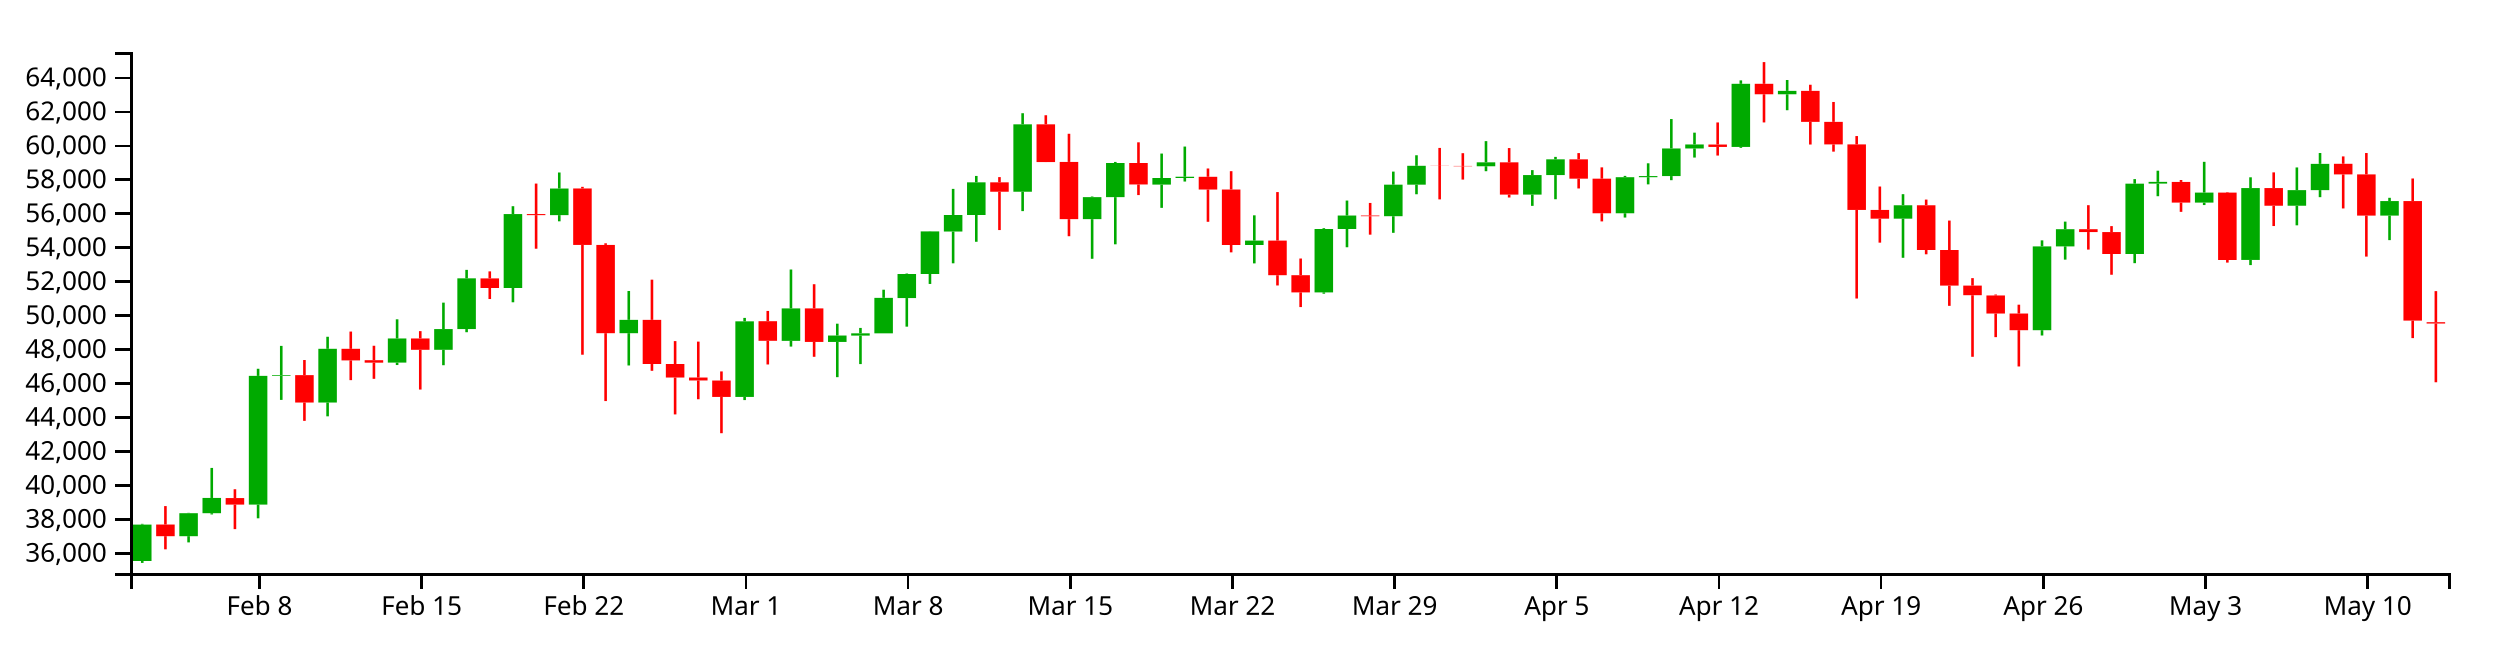
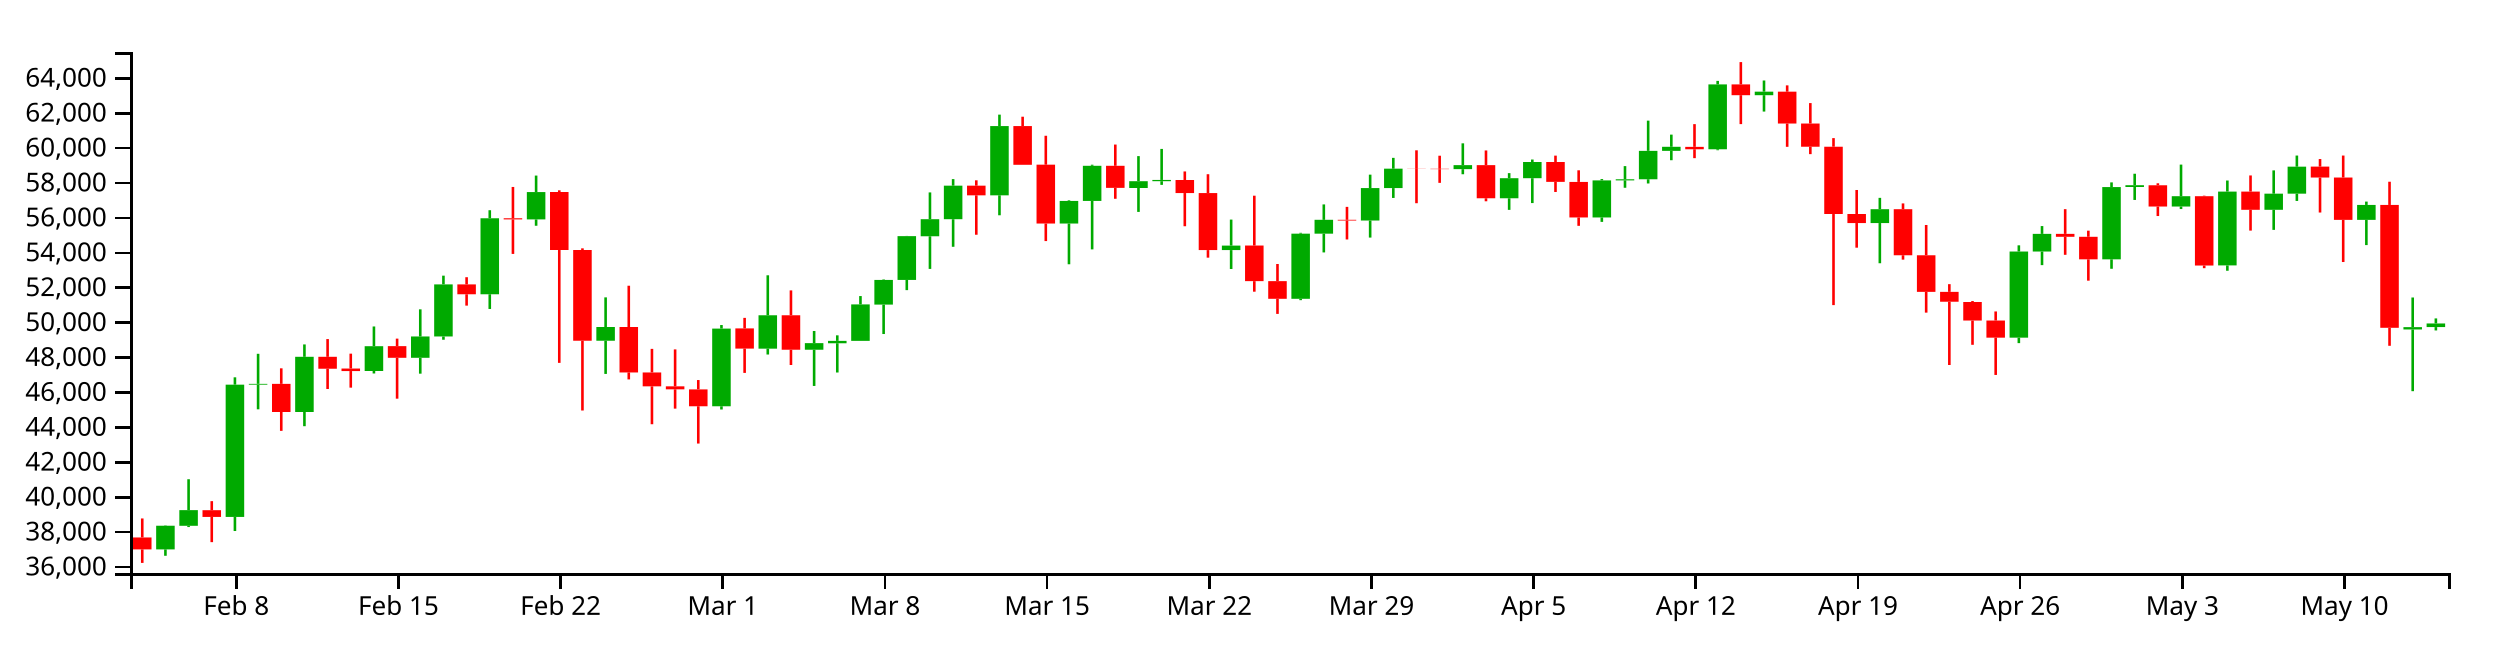
<svg xmlns="http://www.w3.org/2000/svg" version="1.1" width="960" height="250">
  <g transform="translate(50,20)">
    <style>.axis path,.axis line{fill:none;stroke:#000;shape-rendering:crispEdges;}path.candle{stroke:#000000;}path.candle.body{stroke-width:0;}path.candle.up{fill:#00AA00;stroke:#00AA00;}path.candle.down{fill:#FF0000;stroke:#FF0000;}</style>
    <g class="candlestick">
      <g class="data">
-         <path class="candle body up" d="M 1.068 195.434 l 7.117 0 L 8.185 181.44 l -7.117 0 L 1.068 195.434 M 18.86 185.888 l 7.117 0 L 25.978 177.062 l -7.117 0 L 18.86 185.888 M 27.757 177.068 l 7.117 0 L 34.874 171.215 l -7.117 0 L 27.757 177.068 M 45.55 173.766 l 7.117 0 L 52.667 124.344 l -7.117 0 L 45.55 173.766 M 54.446 124.344 l 7.117 0 L 61.563 124.047 l -7.117 0 L 54.446 124.344 M 72.239 134.564 l 7.117 0 L 79.356 113.946 l -7.117 0 L 72.239 134.564 M 98.928 119.245 l 7.117 0 L 106.046 109.979 l -7.117 0 L 98.928 119.245 M 116.721 114.327 l 7.117 0 L 123.838 106.356 l -7.117 0 L 116.721 114.327 M 125.618 106.356 l 7.117 0 L 132.735 86.883 l -7.117 0 L 125.618 106.356 M 143.411 90.581 l 7.117 0 L 150.528 62.194 l -7.117 0 L 143.411 90.581 M 161.204 62.616 l 7.117 0 L 168.321 52.396 l -7.117 0 L 161.204 62.616 M 187.893 107.937 l 7.117 0 L 195.01 102.817 l -7.117 0 L 187.893 107.937 M 232.375 132.435 l 7.117 0 L 239.492 103.398 l -7.117 0 L 232.375 132.435 M 250.168 110.9 l 7.117 0 L 257.285 98.427 l -7.117 0 L 250.168 110.9 M 267.961 111.308 l 7.117 0 L 275.078 108.845 l -7.117 0 L 267.961 111.308 M 276.857 108.877 l 7.117 0 L 283.974 107.994 l -7.117 0 L 276.857 108.877 M 285.754 107.994 l 7.117 0 L 292.871 94.369 l -7.117 0 L 285.754 107.994 M 294.65 94.451 l 7.117 0 L 301.767 85.218 l -7.117 0 L 294.65 94.451 M 303.547 85.218 l 7.117 0 L 310.664 68.855 l -7.117 0 L 303.547 85.218 M 312.443 68.919 l 7.117 0 L 319.56 62.549 l -7.117 0 L 312.443 68.919 M 321.339 62.549 l 7.117 0 L 328.457 50.019 l -7.117 0 L 321.339 62.549 M 339.132 53.614 l 7.117 0 L 346.25 27.749 l -7.117 0 L 339.132 53.614 M 365.822 64.155 l 7.117 0 L 372.939 55.707 l -7.117 0 L 365.822 64.155 M 374.718 55.707 l 7.117 0 L 381.835 42.586 l -7.117 0 L 374.718 55.707 M 392.511 50.88 l 7.117 0 L 399.628 48.344 l -7.117 0 L 392.511 50.88 M 401.407 48.344 l 7.117 0 L 408.525 47.872 l -7.117 0 L 401.407 48.344 M 428.097 74.08 l 7.117 0 L 435.214 72.4 l -7.117 0 L 428.097 74.08 M 454.786 92.269 l 7.117 0 L 461.903 67.935 l -7.117 0 L 454.786 92.269 M 463.683 67.935 l 7.117 0 L 470.8 62.773 l -7.117 0 L 463.683 67.935 M 481.475 63.031 l 7.117 0 L 488.593 50.916 l -7.117 0 L 481.475 63.031 M 490.372 50.917 l 7.117 0 L 497.489 43.671 l -7.117 0 L 490.372 50.917 M 517.061 43.842 l 7.117 0 L 524.178 42.345 l -7.117 0 L 517.061 43.842 M 534.854 54.721 l 7.117 0 L 541.971 47.222 l -7.117 0 L 534.854 54.721 M 543.75 47.222 l 7.117 0 L 550.868 41.171 l -7.117 0 L 543.75 47.222 M 570.44 61.885 l 7.117 0 L 577.557 48.034 l -7.117 0 L 570.44 61.885 M 579.336 48.034 l 7.117 0 L 586.453 47.61 l -7.117 0 L 579.336 48.034 M 588.233 47.61 l 7.117 0 L 595.35 37.003 l -7.117 0 L 588.233 47.61 M 597.129 37.003 l 7.117 0 L 604.246 35.482 l -7.117 0 L 597.129 37.003 M 614.922 36.411 l 7.117 0 L 622.039 12.186 l -7.117 0 L 614.922 36.411 M 632.715 16.2 l 7.117 0 L 639.832 14.892 l -7.117 0 L 632.715 16.2 M 677.197 63.973 l 7.117 0 L 684.314 58.81 l -7.117 0 L 677.197 63.973 M 730.576 106.791 l 7.117 0 L 737.693 74.613 l -7.117 0 L 730.576 106.791 M 739.472 74.613 l 7.117 0 L 746.589 68.024 l -7.117 0 L 739.472 74.613 M 766.162 77.524 l 7.117 0 L 773.279 50.533 l -7.117 0 L 766.162 77.524 M 775.058 50.514 l 7.117 0 L 782.175 49.841 l -7.117 0 L 775.058 50.514 M 792.851 57.811 l 7.117 0 L 799.968 53.956 l -7.117 0 L 792.851 57.811 M 810.644 79.806 l 7.117 0 L 817.761 52.216 l -7.117 0 L 810.644 79.806 M 828.437 59.014 l 7.117 0 L 835.554 53.008 l -7.117 0 L 828.437 59.014 M 837.333 53.003 l 7.117 0 L 844.45 42.918 l -7.117 0 L 837.333 53.003 M 864.022 62.78 l 7.117 0 L 871.14 57.212 l -7.117 0 L 864.022 62.78" />
-         <path class="candle body down" d="M 9.964 181.431 l 7.117 0 L 17.081 185.888 l -7.117 0 L 9.964 181.431 M 36.653 171.253 l 7.117 0 L 43.77 173.766 l -7.117 0 L 36.653 171.253 M 63.343 124.047 l 7.117 0 L 70.46 134.564 l -7.117 0 L 63.343 124.047 M 81.136 113.951 l 7.117 0 L 88.253 118.392 l -7.117 0 L 81.136 113.951 M 90.032 118.324 l 7.117 0 L 97.149 119.266 l -7.117 0 L 90.032 118.324 M 107.825 109.962 l 7.117 0 L 114.942 114.327 l -7.117 0 L 107.825 109.962 M 134.514 86.897 l 7.117 0 L 141.631 90.581 l -7.117 0 L 134.514 86.897 M 152.307 62.194 l 7.117 0 L 159.424 62.616 l -7.117 0 L 152.307 62.194 M 170.1 52.371 l 7.117 0 L 177.217 74.051 l -7.117 0 L 170.1 52.371 M 178.996 74.051 l 7.117 0 L 186.114 107.937 l -7.117 0 L 178.996 74.051 M 196.789 102.817 l 7.117 0 L 203.906 119.787 l -7.117 0 L 196.789 102.817 M 205.686 119.787 l 7.117 0 L 212.803 124.983 l -7.117 0 L 205.686 119.787 M 214.582 124.983 l 7.117 0 L 221.699 126.095 l -7.117 0 L 214.582 124.983 M 223.479 126.113 l 7.117 0 L 230.596 132.425 l -7.117 0 L 223.479 126.113 M 241.271 103.341 l 7.117 0 L 248.389 110.874 l -7.117 0 L 241.271 103.341 M 259.064 98.427 l 7.117 0 L 266.182 111.308 l -7.117 0 L 259.064 98.427 M 330.236 50.019 l 7.117 0 L 337.353 53.614 l -7.117 0 L 330.236 50.019 M 348.029 27.749 l 7.117 0 L 355.146 42.225 l -7.117 0 L 348.029 27.749 M 356.925 42.175 l 7.117 0 L 364.042 64.155 l -7.117 0 L 356.925 42.175 M 383.615 42.586 l 7.117 0 L 390.732 50.834 l -7.117 0 L 383.615 42.586 M 410.304 47.887 l 7.117 0 L 417.421 52.768 l -7.117 0 L 410.304 47.887 M 419.2 52.768 l 7.117 0 L 426.317 74.08 l -7.117 0 L 419.2 52.768 M 436.993 72.387 l 7.117 0 L 444.11 85.684 l -7.117 0 L 436.993 72.387 M 445.89 85.684 l 7.117 0 L 453.007 92.269 l -7.117 0 L 445.89 85.684 M 472.579 62.773 l 7.117 0 L 479.696 63.031 l -7.117 0 L 472.579 62.773 M 499.268 43.671 l 7.117 0 L 506.385 43.71 l -7.117 0 L 499.268 43.671 M 508.165 43.718 l 7.117 0 L 515.282 43.842 l -7.117 0 L 508.165 43.718 M 525.958 42.345 l 7.117 0 L 533.075 54.721 l -7.117 0 L 525.958 42.345 M 552.647 41.171 l 7.117 0 L 559.764 48.597 l -7.117 0 L 552.647 41.171 M 561.543 48.604 l 7.117 0 L 568.661 61.884 l -7.117 0 L 561.543 48.604 M 606.026 35.506 l 7.117 0 L 613.143 36.411 l -7.117 0 L 606.026 35.506 M 623.818 12.186 l 7.117 0 L 630.936 16.2 l -7.117 0 L 623.818 12.186 M 641.611 14.901 l 7.117 0 L 648.729 26.794 l -7.117 0 L 641.611 14.901 M 650.508 26.794 l 7.117 0 L 657.625 35.454 l -7.117 0 L 650.508 26.794 M 659.404 35.454 l 7.117 0 L 666.521 60.603 l -7.117 0 L 659.404 35.454 M 668.301 60.603 l 7.117 0 L 675.418 63.973 l -7.117 0 L 668.301 60.603 M 686.094 58.81 l 7.117 0 L 693.211 76.007 l -7.117 0 L 686.094 58.81 M 694.99 76.007 l 7.117 0 L 702.107 89.679 l -7.117 0 L 694.99 76.007 M 703.886 89.679 l 7.117 0 L 711.004 93.369 l -7.117 0 L 703.886 89.679 M 712.783 93.464 l 7.117 0 L 719.9 100.394 l -7.117 0 L 712.783 93.464 M 721.679 100.394 l 7.117 0 L 728.796 106.791 l -7.117 0 L 721.679 100.394 M 748.369 68.024 l 7.117 0 L 755.486 69.104 l -7.117 0 L 748.369 68.024 M 757.265 69.104 l 7.117 0 L 764.382 77.524 l -7.117 0 L 757.265 69.104 M 783.954 49.861 l 7.117 0 L 791.072 57.811 l -7.117 0 L 783.954 49.861 M 801.747 53.956 l 7.117 0 L 808.864 79.839 l -7.117 0 L 801.747 53.956 M 819.54 52.216 l 7.117 0 L 826.657 59.014 l -7.117 0 L 819.54 52.216 M 846.23 42.889 l 7.117 0 L 853.347 46.969 l -7.117 0 L 846.23 42.889 M 855.126 46.969 l 7.117 0 L 862.243 62.78 l -7.117 0 L 855.126 46.969 M 872.919 57.212 l 7.117 0 L 880.036 103.11 l -7.117 0 L 872.919 57.212 M 881.815 103.724 l 7.117 0 L 888.932 104.233 l -7.117 0 L 881.815 103.724" />
+         <path class="candle body up" d="M 9.964 190.961 l 7.117 0 L 17.081 181.889 l -7.117 0 L 9.964 190.961 M 18.86 181.895 l 7.117 0 L 25.978 175.879 l -7.117 0 L 18.86 181.895 M 36.653 178.501 l 7.117 0 L 43.77 127.702 l -7.117 0 L 36.653 178.501 M 45.55 127.702 l 7.117 0 L 52.667 127.397 l -7.117 0 L 45.55 127.702 M 63.343 138.207 l 7.117 0 L 70.46 117.014 l -7.117 0 L 63.343 138.207 M 90.032 122.461 l 7.117 0 L 97.149 112.937 l -7.117 0 L 90.032 122.461 M 107.825 117.405 l 7.117 0 L 114.942 109.213 l -7.117 0 L 107.825 117.405 M 116.721 109.213 l 7.117 0 L 123.838 89.197 l -7.117 0 L 116.721 109.213 M 134.514 92.998 l 7.117 0 L 141.631 63.82 l -7.117 0 L 134.514 92.998 M 152.307 64.254 l 7.117 0 L 159.424 53.749 l -7.117 0 L 152.307 64.254 M 178.996 110.838 l 7.117 0 L 186.114 105.575 l -7.117 0 L 178.996 110.838 M 223.479 136.018 l 7.117 0 L 230.596 106.173 l -7.117 0 L 223.479 136.018 M 241.271 113.883 l 7.117 0 L 248.389 101.063 l -7.117 0 L 241.271 113.883 M 259.064 114.302 l 7.117 0 L 266.182 111.771 l -7.117 0 L 259.064 114.302 M 267.961 111.804 l 7.117 0 L 275.078 110.897 l -7.117 0 L 267.961 111.804 M 276.857 110.897 l 7.117 0 L 283.974 96.892 l -7.117 0 L 276.857 110.897 M 285.754 96.976 l 7.117 0 L 292.871 87.485 l -7.117 0 L 285.754 96.976 M 294.65 87.485 l 7.117 0 L 301.767 70.666 l -7.117 0 L 294.65 87.485 M 303.547 70.732 l 7.117 0 L 310.664 64.185 l -7.117 0 L 303.547 70.732 M 312.443 64.185 l 7.117 0 L 319.56 51.305 l -7.117 0 L 312.443 64.185 M 330.236 55.001 l 7.117 0 L 337.353 28.415 l -7.117 0 L 330.236 55.001 M 356.925 65.836 l 7.117 0 L 364.042 57.153 l -7.117 0 L 356.925 65.836 M 365.822 57.153 l 7.117 0 L 372.939 43.666 l -7.117 0 L 365.822 57.153 M 383.615 52.191 l 7.117 0 L 390.732 49.584 l -7.117 0 L 383.615 52.191 M 392.511 49.584 l 7.117 0 L 399.628 49.099 l -7.117 0 L 392.511 49.584 M 419.2 76.037 l 7.117 0 L 426.317 74.31 l -7.117 0 L 419.2 76.037 M 445.89 94.733 l 7.117 0 L 453.007 69.721 l -7.117 0 L 445.89 94.733 M 454.786 69.721 l 7.117 0 L 461.903 64.415 l -7.117 0 L 454.786 69.721 M 472.579 64.68 l 7.117 0 L 479.696 52.228 l -7.117 0 L 472.579 64.68 M 481.475 52.228 l 7.117 0 L 488.593 44.781 l -7.117 0 L 481.475 52.228 M 508.165 44.956 l 7.117 0 L 515.282 43.417 l -7.117 0 L 508.165 44.956 M 525.958 56.139 l 7.117 0 L 533.075 48.431 l -7.117 0 L 525.958 56.139 M 534.854 48.431 l 7.117 0 L 541.971 42.211 l -7.117 0 L 534.854 48.431 M 561.543 63.502 l 7.117 0 L 568.661 49.265 l -7.117 0 L 561.543 63.502 M 570.44 49.265 l 7.117 0 L 577.557 48.83 l -7.117 0 L 570.44 49.265 M 579.336 48.829 l 7.117 0 L 586.453 37.927 l -7.117 0 L 579.336 48.829 M 588.233 37.927 l 7.117 0 L 595.35 36.364 l -7.117 0 L 588.233 37.927 M 606.026 37.318 l 7.117 0 L 613.143 12.419 l -7.117 0 L 606.026 37.318 M 623.818 16.544 l 7.117 0 L 630.936 15.2 l -7.117 0 L 623.818 16.544 M 668.301 65.649 l 7.117 0 L 675.418 60.341 l -7.117 0 L 668.301 65.649 M 721.679 109.66 l 7.117 0 L 728.796 76.585 l -7.117 0 L 721.679 109.66 M 730.576 76.586 l 7.117 0 L 737.693 69.812 l -7.117 0 L 730.576 76.586 M 757.265 79.577 l 7.117 0 L 764.382 51.834 l -7.117 0 L 757.265 79.577 M 766.162 51.814 l 7.117 0 L 773.279 51.123 l -7.117 0 L 766.162 51.814 M 783.954 59.314 l 7.117 0 L 791.072 55.352 l -7.117 0 L 783.954 59.314 M 801.747 81.923 l 7.117 0 L 808.864 53.564 l -7.117 0 L 801.747 81.923 M 819.54 60.551 l 7.117 0 L 826.657 54.378 l -7.117 0 L 819.54 60.551 M 828.437 54.373 l 7.117 0 L 835.554 44.007 l -7.117 0 L 828.437 54.373 M 855.126 64.422 l 7.117 0 L 862.243 58.699 l -7.117 0 L 855.126 64.422 M 872.919 106.507 l 7.117 0 L 880.036 105.61 l -7.117 0 L 872.919 106.507 M 881.815 105.604 l 7.117 0 L 888.932 104.2 l -7.117 0 L 881.815 105.604" />
+         <path class="candle body down" d="M 1.068 186.38 l 7.117 0 L 8.185 190.961 l -7.117 0 L 1.068 186.38 M 27.757 175.919 l 7.117 0 L 34.874 178.501 l -7.117 0 L 27.757 175.919 M 54.446 127.397 l 7.117 0 L 61.563 138.207 l -7.117 0 L 54.446 127.397 M 72.239 117.02 l 7.117 0 L 79.356 121.584 l -7.117 0 L 72.239 117.02 M 81.136 121.514 l 7.117 0 L 88.253 122.482 l -7.117 0 L 81.136 121.514 M 98.928 112.919 l 7.117 0 L 106.046 117.405 l -7.117 0 L 98.928 112.919 M 125.618 89.211 l 7.117 0 L 132.735 92.998 l -7.117 0 L 125.618 89.211 M 143.411 63.82 l 7.117 0 L 150.528 64.254 l -7.117 0 L 143.411 63.82 M 161.204 53.724 l 7.117 0 L 168.321 76.007 l -7.117 0 L 161.204 53.724 M 170.1 76.007 l 7.117 0 L 177.217 110.838 l -7.117 0 L 170.1 76.007 M 187.893 105.575 l 7.117 0 L 195.01 123.018 l -7.117 0 L 187.893 105.575 M 196.789 123.018 l 7.117 0 L 203.906 128.359 l -7.117 0 L 196.789 123.018 M 205.686 128.359 l 7.117 0 L 212.803 129.501 l -7.117 0 L 205.686 128.359 M 214.582 129.52 l 7.117 0 L 221.699 136.008 l -7.117 0 L 214.582 129.52 M 232.375 106.114 l 7.117 0 L 239.492 113.856 l -7.117 0 L 232.375 106.114 M 250.168 101.063 l 7.117 0 L 257.285 114.302 l -7.117 0 L 250.168 101.063 M 321.339 51.305 l 7.117 0 L 328.457 55.001 l -7.117 0 L 321.339 51.305 M 339.132 28.415 l 7.117 0 L 346.25 43.295 l -7.117 0 L 339.132 28.415 M 348.029 43.243 l 7.117 0 L 355.146 65.836 l -7.117 0 L 348.029 43.243 M 374.718 43.666 l 7.117 0 L 381.835 52.143 l -7.117 0 L 374.718 43.666 M 401.407 49.115 l 7.117 0 L 408.525 54.131 l -7.117 0 L 401.407 49.115 M 410.304 54.131 l 7.117 0 L 417.421 76.037 l -7.117 0 L 410.304 54.131 M 428.097 74.297 l 7.117 0 L 435.214 87.965 l -7.117 0 L 428.097 74.297 M 436.993 87.964 l 7.117 0 L 444.11 94.733 l -7.117 0 L 436.993 87.964 M 463.683 64.415 l 7.117 0 L 470.8 64.68 l -7.117 0 L 463.683 64.415 M 490.372 44.781 l 7.117 0 L 497.489 44.821 l -7.117 0 L 490.372 44.781 M 499.268 44.829 l 7.117 0 L 506.385 44.956 l -7.117 0 L 499.268 44.829 M 517.061 43.417 l 7.117 0 L 524.178 56.139 l -7.117 0 L 517.061 43.417 M 543.75 42.211 l 7.117 0 L 550.868 49.844 l -7.117 0 L 543.75 42.211 M 552.647 49.852 l 7.117 0 L 559.764 63.502 l -7.117 0 L 552.647 49.852 M 597.129 36.388 l 7.117 0 L 604.246 37.318 l -7.117 0 L 597.129 36.388 M 614.922 12.419 l 7.117 0 L 622.039 16.544 l -7.117 0 L 614.922 12.419 M 632.715 15.209 l 7.117 0 L 639.832 27.433 l -7.117 0 L 632.715 15.209 M 641.611 27.433 l 7.117 0 L 648.729 36.335 l -7.117 0 L 641.611 27.433 M 650.508 36.335 l 7.117 0 L 657.625 62.184 l -7.117 0 L 650.508 36.335 M 659.404 62.184 l 7.117 0 L 666.521 65.649 l -7.117 0 L 659.404 62.184 M 677.197 60.341 l 7.117 0 L 684.314 78.018 l -7.117 0 L 677.197 60.341 M 686.094 78.018 l 7.117 0 L 693.211 92.071 l -7.117 0 L 686.094 78.018 M 694.99 92.071 l 7.117 0 L 702.107 95.863 l -7.117 0 L 694.99 92.071 M 703.886 95.961 l 7.117 0 L 711.004 103.084 l -7.117 0 L 703.886 95.961 M 712.783 103.084 l 7.117 0 L 719.9 109.66 l -7.117 0 L 712.783 103.084 M 739.472 69.812 l 7.117 0 L 746.589 70.923 l -7.117 0 L 739.472 69.812 M 748.369 70.923 l 7.117 0 L 755.486 79.577 l -7.117 0 L 748.369 70.923 M 775.058 51.143 l 7.117 0 L 782.175 59.314 l -7.117 0 L 775.058 51.143 M 792.851 55.352 l 7.117 0 L 799.968 81.957 l -7.117 0 L 792.851 55.352 M 810.644 53.564 l 7.117 0 L 817.761 60.551 l -7.117 0 L 810.644 53.564 M 837.333 43.977 l 7.117 0 L 844.45 48.171 l -7.117 0 L 837.333 43.977 M 846.23 48.171 l 7.117 0 L 853.347 64.422 l -7.117 0 L 846.23 48.171 M 864.022 58.699 l 7.117 0 L 871.14 105.876 l -7.117 0 L 864.022 58.699" />
        <path class="candle body equal" />
-         <path class="candle wick up" d="M 4.626 181.154 L 4.626 181.44 M 4.626 195.434 L 4.626 196.154 M 22.419 176.932 L 22.419 177.062 M 22.419 185.888 L 22.419 188.279 M 31.315 159.682 L 31.315 171.215 M 31.315 177.068 L 31.315 177.546 M 49.108 121.608 L 49.108 124.344 M 49.108 173.766 L 49.108 179.027 M 58.005 112.82 L 58.005 124.047 M 58.005 124.344 L 58.005 133.563 M 75.798 109.32 L 75.798 113.946 M 75.798 134.564 L 75.798 139.869 M 102.487 102.613 L 102.487 109.979 M 102.487 119.245 L 102.487 120.175 M 120.28 96.212 L 120.28 106.356 M 120.28 114.327 L 120.28 120.244 M 129.176 83.629 L 129.176 86.883 M 129.176 106.356 L 129.176 107.572 M 146.969 59.181 L 146.969 62.194 M 146.969 90.581 L 146.969 96.074 M 164.762 46.239 L 164.762 52.396 M 164.762 62.616 L 164.762 64.987 M 191.451 91.74 L 191.451 102.817 M 191.451 107.937 L 191.451 120.342 M 235.934 102.075 L 235.934 103.398 M 235.934 132.435 L 235.934 133.632 M 253.727 83.491 L 253.727 98.427 M 253.727 110.9 L 253.727 113.09 M 271.519 104.299 L 271.519 108.845 M 271.519 111.308 L 271.519 124.832 M 280.416 105.922 L 280.416 107.994 M 280.416 108.877 L 280.416 119.811 M 289.312 91.25 L 289.312 94.369 M 289.312 107.994 L 289.312 107.994 M 298.209 85.038 L 298.209 85.218 M 298.209 94.451 L 298.209 105.435 M 307.105 68.786 L 307.105 68.855 M 307.105 85.218 L 307.105 89.037 M 316.002 52.532 L 316.002 62.549 M 316.002 68.919 L 316.002 81.111 M 324.898 47.561 L 324.898 50.019 M 324.898 62.549 L 324.898 72.843 M 342.691 23.474 L 342.691 27.749 M 342.691 53.614 L 342.691 61.071 M 369.38 55.463 L 369.38 55.707 M 369.38 64.155 L 369.38 79.374 M 378.277 42.183 L 378.277 42.586 M 378.277 55.707 L 378.277 73.816 M 396.07 38.967 L 396.07 48.344 M 396.07 50.88 L 396.07 59.816 M 404.966 36.28 L 404.966 47.872 M 404.966 48.344 L 404.966 49.712 M 431.655 62.684 L 431.655 72.4 M 431.655 74.08 L 431.655 81.143 M 458.345 67.623 L 458.345 67.935 M 458.345 92.269 L 458.345 92.785 M 467.241 57.014 L 467.241 62.773 M 467.241 67.935 L 467.241 74.948 M 485.034 45.893 L 485.034 50.916 M 485.034 63.031 L 485.034 69.406 M 493.93 39.619 L 493.93 43.671 M 493.93 50.917 L 493.93 54.595 M 520.62 34.194 L 520.62 42.345 M 520.62 43.842 L 520.62 45.745 M 538.413 45.326 L 538.413 47.222 M 538.413 54.721 L 538.413 59.051 M 547.309 40.245 L 547.309 41.171 M 547.309 47.222 L 547.309 56.509 M 573.998 47.54 L 573.998 48.034 M 573.998 61.885 L 573.998 63.537 M 582.895 42.704 L 582.895 47.61 M 582.895 48.034 L 582.895 50.796 M 591.791 25.717 L 591.791 37.003 M 591.791 47.61 L 591.791 49.191 M 600.688 30.94 L 600.688 35.482 M 600.688 37.003 L 600.688 40.502 M 618.481 10.864 L 618.481 12.186 M 618.481 36.411 L 618.481 36.768 M 636.273 10.719 L 636.273 14.892 M 636.273 16.2 L 636.273 22.326 M 680.756 54.563 L 680.756 58.81 M 680.756 63.973 L 680.756 78.992 M 734.134 72.297 L 734.134 74.613 M 734.134 106.791 L 734.134 108.834 M 743.031 65.102 L 743.031 68.024 M 743.031 74.613 L 743.031 79.696 M 769.72 48.781 L 769.72 50.533 M 769.72 77.524 L 769.72 81.058 M 778.617 45.552 L 778.617 49.841 M 778.617 50.514 L 778.617 55.346 M 796.409 42.14 L 796.409 53.956 M 796.409 57.811 L 796.409 58.744 M 814.202 48.084 L 814.202 52.216 M 814.202 79.806 L 814.202 81.795 M 831.995 44.301 L 831.995 53.008 M 831.995 59.014 L 831.995 66.526 M 840.892 38.758 L 840.892 42.918 M 840.892 53.003 L 840.892 55.712 M 867.581 55.957 L 867.581 57.212 M 867.581 62.78 L 867.581 72.21" style="stroke-width: 1px;" />
-         <path class="candle wick down" d="M 13.523 174.336 L 13.523 181.431 M 13.523 185.888 L 13.523 190.94 M 40.212 167.869 L 40.212 171.253 M 40.212 173.766 L 40.212 183.187 M 66.901 118.246 L 66.901 124.047 M 66.901 134.564 L 66.901 141.61 M 84.694 107.319 L 84.694 113.951 M 84.694 118.392 L 84.694 125.973 M 93.591 112.769 L 93.591 118.324 M 93.591 119.266 L 93.591 125.468 M 111.383 107.155 L 111.383 109.962 M 111.383 114.327 L 111.383 129.587 M 138.073 84.208 L 138.073 86.897 M 138.073 90.581 L 138.073 94.824 M 155.866 50.493 L 155.866 62.194 M 155.866 62.616 L 155.866 75.51 M 173.659 51.745 L 173.659 52.371 M 173.659 74.051 L 173.659 116.212 M 182.555 73.425 L 182.555 74.051 M 182.555 107.937 L 182.555 134.01 M 200.348 87.392 L 200.348 102.817 M 200.348 119.787 L 200.348 122.391 M 209.244 110.981 L 209.244 119.787 M 209.244 124.983 L 209.244 139.134 M 218.141 111.178 L 218.141 124.983 M 218.141 126.095 L 218.141 133.309 M 227.037 122.625 L 227.037 126.113 M 227.037 132.425 L 227.037 146.351 M 244.83 99.401 L 244.83 103.341 M 244.83 110.874 L 244.83 119.957 M 262.623 89.138 L 262.623 98.427 M 262.623 111.308 L 262.623 117.007 M 333.794 48.008 L 333.794 50.019 M 333.794 53.614 L 333.794 68.344 M 351.587 24.251 L 351.587 27.749 M 351.587 42.225 L 351.587 42.235 M 360.484 31.367 L 360.484 42.175 M 360.484 64.155 L 360.484 70.71 M 387.173 34.65 L 387.173 42.586 M 387.173 50.834 L 387.173 54.91 M 413.862 44.698 L 413.862 47.887 M 413.862 52.768 L 413.862 65.167 M 422.759 45.731 L 422.759 52.768 M 422.759 74.08 L 422.759 76.905 M 440.552 53.756 L 440.552 72.387 M 440.552 85.684 L 440.552 89.62 M 449.448 79.272 L 449.448 85.684 M 449.448 92.269 L 449.448 97.917 M 476.138 57.931 L 476.138 62.773 M 476.138 63.031 L 476.138 70.111 M 502.827 36.802 L 502.827 43.671 M 502.827 43.71 L 502.827 56.566 M 511.723 38.823 L 511.723 43.718 M 511.723 43.842 L 511.723 48.96 M 529.516 36.856 L 529.516 42.345 M 529.516 54.721 L 529.516 55.843 M 556.206 38.789 L 556.206 41.171 M 556.206 48.597 L 556.206 52.367 M 565.102 44.268 L 565.102 48.604 M 565.102 61.884 L 565.102 65.017 M 609.584 27.021 L 609.584 35.506 M 609.584 36.411 L 609.584 39.733 M 627.377 3.846 L 627.377 12.186 M 627.377 16.2 L 627.377 27.014 M 645.17 12.541 L 645.17 14.901 M 645.17 26.794 L 645.17 35.498 M 654.066 19.157 L 654.066 26.794 M 654.066 35.454 L 654.066 38.231 M 662.963 32.244 L 662.963 35.454 M 662.963 60.603 L 662.963 94.633 M 671.859 51.625 L 671.859 60.603 M 671.859 63.973 L 671.859 73.178 M 689.652 56.639 L 689.652 58.81 M 689.652 76.007 L 689.652 77.648 M 698.549 64.701 L 698.549 76.007 M 698.549 89.679 L 698.549 97.445 M 707.445 86.804 L 707.445 89.679 M 707.445 93.369 L 707.445 117.007 M 716.341 93.101 L 716.341 93.464 M 716.341 100.394 L 716.341 109.462 M 725.238 97.002 L 725.238 100.394 M 725.238 106.791 L 725.238 120.724 M 751.927 58.79 L 751.927 68.024 M 751.927 69.104 L 751.927 75.841 M 760.824 66.825 L 760.824 69.104 M 760.824 77.524 L 760.824 85.506 M 787.513 49.12 L 787.513 49.861 M 787.513 57.811 L 787.513 61.351 M 805.306 53.756 L 805.306 53.956 M 805.306 79.839 L 805.306 80.839 M 823.099 46.192 L 823.099 52.216 M 823.099 59.014 L 823.099 66.798 M 849.788 40.062 L 849.788 42.889 M 849.788 46.969 L 849.788 60.044 M 858.685 38.758 L 858.685 46.969 M 858.685 62.78 L 858.685 78.535 M 876.477 48.539 L 876.477 57.212 M 876.477 103.11 L 876.477 109.835 M 885.374 91.79 L 885.374 103.724 M 885.374 104.233 L 885.374 126.789" style="stroke-width: 1px;" />
+         <path class="candle wick up" d="M 13.523 181.756 L 13.523 181.889 M 13.523 190.961 L 13.523 193.419 M 22.419 164.025 L 22.419 175.879 M 22.419 181.895 L 22.419 182.387 M 40.212 124.89 L 40.212 127.702 M 40.212 178.501 L 40.212 183.909 M 49.108 115.857 L 49.108 127.397 M 49.108 127.702 L 49.108 137.178 M 66.901 112.259 L 66.901 117.014 M 66.901 138.207 L 66.901 143.66 M 93.591 105.366 L 93.591 112.937 M 93.591 122.461 L 93.591 123.417 M 111.383 98.785 L 111.383 109.213 M 111.383 117.405 L 111.383 123.488 M 120.28 85.853 L 120.28 89.197 M 120.28 109.213 L 120.28 110.462 M 138.073 60.723 L 138.073 63.82 M 138.073 92.998 L 138.073 98.645 M 155.866 47.42 L 155.866 53.749 M 155.866 64.254 L 155.866 66.691 M 182.555 94.189 L 182.555 105.575 M 182.555 110.838 L 182.555 123.588 M 227.037 104.812 L 227.037 106.173 M 227.037 136.018 L 227.037 137.249 M 244.83 85.71 L 244.83 101.063 M 244.83 113.883 L 244.83 116.135 M 262.623 107.098 L 262.623 111.771 M 262.623 114.302 L 262.623 128.204 M 271.519 108.767 L 271.519 110.897 M 271.519 111.804 L 271.519 123.043 M 280.416 93.686 L 280.416 96.892 M 280.416 110.897 L 280.416 110.897 M 289.312 87.3 L 289.312 87.485 M 289.312 96.976 L 289.312 108.266 M 298.209 70.596 L 298.209 70.666 M 298.209 87.485 L 298.209 91.411 M 307.105 53.889 L 307.105 64.185 M 307.105 70.732 L 307.105 83.264 M 316.002 48.78 L 316.002 51.305 M 316.002 64.185 L 316.002 74.766 M 333.794 24.021 L 333.794 28.415 M 333.794 55.001 L 333.794 62.666 M 360.484 56.901 L 360.484 57.153 M 360.484 65.836 L 360.484 81.479 M 369.38 43.252 L 369.38 43.666 M 369.38 57.153 L 369.38 75.766 M 387.173 39.946 L 387.173 49.584 M 387.173 52.191 L 387.173 61.375 M 396.07 37.184 L 396.07 49.099 M 396.07 49.584 L 396.07 50.99 M 422.759 64.323 L 422.759 74.31 M 422.759 76.037 L 422.759 83.297 M 449.448 69.4 L 449.448 69.721 M 449.448 94.733 L 449.448 95.264 M 458.345 58.496 L 458.345 64.415 M 458.345 69.721 L 458.345 76.93 M 476.138 47.065 L 476.138 52.228 M 476.138 64.68 L 476.138 71.233 M 485.034 40.616 L 485.034 44.781 M 485.034 52.228 L 485.034 56.009 M 511.723 35.039 L 511.723 43.417 M 511.723 44.956 L 511.723 46.912 M 529.516 46.482 L 529.516 48.431 M 529.516 56.139 L 529.516 60.589 M 538.413 41.259 L 538.413 42.211 M 538.413 48.431 L 538.413 57.977 M 565.102 48.757 L 565.102 49.265 M 565.102 63.502 L 565.102 65.201 M 573.998 43.787 L 573.998 48.83 M 573.998 49.265 L 573.998 52.104 M 582.895 26.326 L 582.895 37.927 M 582.895 48.829 L 582.895 50.455 M 591.791 31.695 L 591.791 36.364 M 591.791 37.927 L 591.791 41.524 M 609.584 11.06 L 609.584 12.419 M 609.584 37.318 L 609.584 37.686 M 627.377 10.911 L 627.377 15.2 M 627.377 16.544 L 627.377 22.841 M 671.859 55.976 L 671.859 60.341 M 671.859 65.649 L 671.859 81.086 M 725.238 74.205 L 725.238 76.585 M 725.238 109.66 L 725.238 111.76 M 734.134 66.809 L 734.134 69.812 M 734.134 76.586 L 734.134 81.809 M 760.824 50.033 L 760.824 51.834 M 760.824 79.577 L 760.824 83.21 M 769.72 46.715 L 769.72 51.123 M 769.72 51.814 L 769.72 56.781 M 787.513 43.207 L 787.513 55.352 M 787.513 59.314 L 787.513 60.274 M 805.306 49.317 L 805.306 53.564 M 805.306 81.923 L 805.306 83.968 M 823.099 45.428 L 823.099 54.378 M 823.099 60.551 L 823.099 68.273 M 831.995 39.731 L 831.995 44.007 M 831.995 54.373 L 831.995 57.158 M 858.685 57.409 L 858.685 58.699 M 858.685 64.422 L 858.685 74.115 M 876.477 94.241 L 876.477 105.61 M 876.477 106.507 L 876.477 130.215 M 885.374 102.271 L 885.374 104.2 M 885.374 105.604 L 885.374 106.892" style="stroke-width: 1px;" />
+         <path class="candle wick down" d="M 4.626 179.087 L 4.626 186.38 M 4.626 190.961 L 4.626 196.154 M 31.315 172.44 L 31.315 175.919 M 31.315 178.501 L 31.315 188.184 M 58.005 121.434 L 58.005 127.397 M 58.005 138.207 L 58.005 145.449 M 75.798 110.202 L 75.798 117.02 M 75.798 121.584 L 75.798 129.377 M 84.694 115.804 L 84.694 121.514 M 84.694 122.482 L 84.694 128.857 M 102.487 110.034 L 102.487 112.919 M 102.487 117.405 L 102.487 133.091 M 129.176 86.447 L 129.176 89.211 M 129.176 92.998 L 129.176 97.36 M 146.969 51.793 L 146.969 63.82 M 146.969 64.254 L 146.969 77.507 M 164.762 53.079 L 164.762 53.724 M 164.762 76.007 L 164.762 119.343 M 173.659 75.364 L 173.659 76.007 M 173.659 110.838 L 173.659 137.637 M 191.451 89.72 L 191.451 105.575 M 191.451 123.018 L 191.451 125.695 M 200.348 113.967 L 200.348 123.018 M 200.348 128.359 L 200.348 142.904 M 209.244 114.169 L 209.244 128.359 M 209.244 129.501 L 209.244 136.917 M 218.141 125.935 L 218.141 129.52 M 218.141 136.008 L 218.141 150.322 M 235.934 102.064 L 235.934 106.114 M 235.934 113.856 L 235.934 123.193 M 253.727 91.515 L 253.727 101.063 M 253.727 114.302 L 253.727 120.161 M 324.898 49.239 L 324.898 51.305 M 324.898 55.001 L 324.898 70.141 M 342.691 24.82 L 342.691 28.415 M 342.691 43.295 L 342.691 43.305 M 351.587 32.134 L 351.587 43.243 M 351.587 65.836 L 351.587 72.573 M 378.277 35.509 L 378.277 43.666 M 378.277 52.143 L 378.277 56.333 M 404.966 45.836 L 404.966 49.115 M 404.966 54.131 L 404.966 66.875 M 413.862 46.898 L 413.862 54.131 M 413.862 76.037 L 413.862 78.941 M 431.655 55.147 L 431.655 74.297 M 431.655 87.965 L 431.655 92.01 M 440.552 81.374 L 440.552 87.964 M 440.552 94.733 L 440.552 100.539 M 467.241 59.438 L 467.241 64.415 M 467.241 64.68 L 467.241 71.958 M 493.93 37.72 L 493.93 44.781 M 493.93 44.821 L 493.93 58.036 M 502.827 39.798 L 502.827 44.829 M 502.827 44.956 L 502.827 50.218 M 520.62 37.776 L 520.62 43.417 M 520.62 56.139 L 520.62 57.292 M 547.309 39.763 L 547.309 42.211 M 547.309 49.844 L 547.309 53.719 M 556.206 45.395 L 556.206 49.852 M 556.206 63.502 L 556.206 66.722 M 600.688 27.667 L 600.688 36.388 M 600.688 37.318 L 600.688 40.733 M 618.481 3.846 L 618.481 12.419 M 618.481 16.544 L 618.481 27.66 M 636.273 12.783 L 636.273 15.209 M 636.273 27.433 L 636.273 36.38 M 645.17 19.583 L 645.17 27.433 M 645.17 36.335 L 645.17 39.189 M 654.066 33.035 L 654.066 36.335 M 654.066 62.184 L 654.066 97.163 M 662.963 52.956 L 662.963 62.184 M 662.963 65.649 L 662.963 75.11 M 680.756 58.11 L 680.756 60.341 M 680.756 78.018 L 680.756 79.705 M 689.652 66.397 L 689.652 78.018 M 689.652 92.071 L 689.652 100.053 M 698.549 89.116 L 698.549 92.071 M 698.549 95.863 L 698.549 120.161 M 707.445 95.588 L 707.445 95.961 M 707.445 103.084 L 707.445 112.405 M 716.341 99.598 L 716.341 103.084 M 716.341 109.66 L 716.341 123.981 M 743.031 60.321 L 743.031 69.812 M 743.031 70.923 L 743.031 77.847 M 751.927 68.58 L 751.927 70.923 M 751.927 79.577 L 751.927 87.782 M 778.617 50.381 L 778.617 51.143 M 778.617 59.314 L 778.617 62.954 M 796.409 55.147 L 796.409 55.352 M 796.409 81.957 L 796.409 82.984 M 814.202 47.372 L 814.202 53.564 M 814.202 60.551 L 814.202 68.552 M 840.892 41.072 L 840.892 43.977 M 840.892 48.171 L 840.892 61.61 M 849.788 39.731 L 849.788 48.171 M 849.788 64.422 L 849.788 80.616 M 867.581 49.785 L 867.581 58.699 M 867.581 105.876 L 867.581 112.788" style="stroke-width: 1px;" />
        <path class="candle wick equal" style="stroke-width: 1px;" />
      </g>
    </g>
    <g class="x axis" transform="translate(0,200)" fill="none" font-size="10" font-family="sans-serif" text-anchor="middle">
      <path class="domain" stroke="#000" d="M0.5,6V0.5H890.5V6" />
-       <g class="tick" opacity="1" transform="translate(49.10836,0)">
+       <g class="tick" opacity="1" transform="translate(40.21192,0)">
        <line stroke="#000" y2="6" x1="0.5" x2="0.5" />
        <text fill="#000" y="9" x="0.5" dy="0.71em">Feb  8</text>
      </g>
-       <g class="tick" opacity="1" transform="translate(111.3834,0)">
+       <g class="tick" opacity="1" transform="translate(102.487,0)">
        <line stroke="#000" y2="6" x1="0.5" x2="0.5" />
        <text fill="#000" y="9" x="0.5" dy="0.71em">Feb 15</text>
      </g>
-       <g class="tick" opacity="1" transform="translate(173.6585,0)">
+       <g class="tick" opacity="1" transform="translate(164.7621,0)">
        <line stroke="#000" y2="6" x1="0.5" x2="0.5" />
        <text fill="#000" y="9" x="0.5" dy="0.71em">Feb 22</text>
      </g>
-       <g class="tick" opacity="1" transform="translate(235.9336,0)">
+       <g class="tick" opacity="1" transform="translate(227.0372,0)">
        <line stroke="#000" y2="6" x1="0.5" x2="0.5" />
        <text fill="#000" y="9" x="0.5" dy="0.71em">Mar  1</text>
      </g>
-       <g class="tick" opacity="1" transform="translate(298.2087,0)">
+       <g class="tick" opacity="1" transform="translate(289.3123,0)">
        <line stroke="#000" y2="6" x1="0.5" x2="0.5" />
        <text fill="#000" y="9" x="0.5" dy="0.71em">Mar  8</text>
      </g>
-       <g class="tick" opacity="1" transform="translate(360.4838,0)">
+       <g class="tick" opacity="1" transform="translate(351.5874,0)">
        <line stroke="#000" y2="6" x1="0.5" x2="0.5" />
        <text fill="#000" y="9" x="0.5" dy="0.71em">Mar 15</text>
      </g>
-       <g class="tick" opacity="1" transform="translate(422.7589,0)">
+       <g class="tick" opacity="1" transform="translate(413.8625,0)">
        <line stroke="#000" y2="6" x1="0.5" x2="0.5" />
        <text fill="#000" y="9" x="0.5" dy="0.71em">Mar 22</text>
      </g>
-       <g class="tick" opacity="1" transform="translate(485.034,0)">
+       <g class="tick" opacity="1" transform="translate(476.1375,0)">
        <line stroke="#000" y2="6" x1="0.5" x2="0.5" />
        <text fill="#000" y="9" x="0.5" dy="0.71em">Mar 29</text>
      </g>
-       <g class="tick" opacity="1" transform="translate(547.3091,0)">
+       <g class="tick" opacity="1" transform="translate(538.4126,0)">
        <line stroke="#000" y2="6" x1="0.5" x2="0.5" />
        <text fill="#000" y="9" x="0.5" dy="0.71em">Apr  5</text>
      </g>
-       <g class="tick" opacity="1" transform="translate(609.5842,0)">
+       <g class="tick" opacity="1" transform="translate(600.6877,0)">
        <line stroke="#000" y2="6" x1="0.5" x2="0.5" />
        <text fill="#000" y="9" x="0.5" dy="0.71em">Apr 12</text>
      </g>
-       <g class="tick" opacity="1" transform="translate(671.8593,0)">
+       <g class="tick" opacity="1" transform="translate(662.9628,0)">
        <line stroke="#000" y2="6" x1="0.5" x2="0.5" />
        <text fill="#000" y="9" x="0.5" dy="0.71em">Apr 19</text>
      </g>
-       <g class="tick" opacity="1" transform="translate(734.1343,0)">
+       <g class="tick" opacity="1" transform="translate(725.2379,0)">
        <line stroke="#000" y2="6" x1="0.5" x2="0.5" />
        <text fill="#000" y="9" x="0.5" dy="0.71em">Apr 26</text>
      </g>
-       <g class="tick" opacity="1" transform="translate(796.4094,0)">
+       <g class="tick" opacity="1" transform="translate(787.513,0)">
        <line stroke="#000" y2="6" x1="0.5" x2="0.5" />
        <text fill="#000" y="9" x="0.5" dy="0.71em">May  3</text>
      </g>
-       <g class="tick" opacity="1" transform="translate(858.6845,0)">
+       <g class="tick" opacity="1" transform="translate(849.7881,0)">
        <line stroke="#000" y2="6" x1="0.5" x2="0.5" />
        <text fill="#000" y="9" x="0.5" dy="0.71em">May 10</text>
      </g>
    </g>
    <g class="y axis" fill="none" font-size="10" font-family="sans-serif" text-anchor="end">
      <path class="domain" stroke="#000" d="M-6,200.5H0.5V0.5H-6" />
-       <g class="tick" opacity="1" transform="translate(0,191.9961)">
+       <g class="tick" opacity="1" transform="translate(0,197.2393)">
        <line stroke="#000" x2="-6" y1="0.5" y2="0.5" />
        <text fill="#000" x="-9" y="0.5" dy="0.32em">36,000</text>
      </g>
-       <g class="tick" opacity="1" transform="translate(0,178.9546)">
+       <g class="tick" opacity="1" transform="translate(0,183.8344)">
        <line stroke="#000" x2="-6" y1="0.5" y2="0.5" />
        <text fill="#000" x="-9" y="0.5" dy="0.32em">38,000</text>
      </g>
-       <g class="tick" opacity="1" transform="translate(0,165.9131)">
+       <g class="tick" opacity="1" transform="translate(0,170.4294)">
        <line stroke="#000" x2="-6" y1="0.5" y2="0.5" />
        <text fill="#000" x="-9" y="0.5" dy="0.32em">40,000</text>
      </g>
-       <g class="tick" opacity="1" transform="translate(0,152.8715)">
+       <g class="tick" opacity="1" transform="translate(0,157.0245)">
        <line stroke="#000" x2="-6" y1="0.5" y2="0.5" />
        <text fill="#000" x="-9" y="0.5" dy="0.32em">42,000</text>
      </g>
-       <g class="tick" opacity="1" transform="translate(0,139.83)">
+       <g class="tick" opacity="1" transform="translate(0,143.6195)">
        <line stroke="#000" x2="-6" y1="0.5" y2="0.5" />
        <text fill="#000" x="-9" y="0.5" dy="0.32em">44,000</text>
      </g>
-       <g class="tick" opacity="1" transform="translate(0,126.7885)">
+       <g class="tick" opacity="1" transform="translate(0,130.2146)">
        <line stroke="#000" x2="-6" y1="0.5" y2="0.5" />
        <text fill="#000" x="-9" y="0.5" dy="0.32em">46,000</text>
      </g>
-       <g class="tick" opacity="1" transform="translate(0,113.747)">
+       <g class="tick" opacity="1" transform="translate(0,116.8096)">
        <line stroke="#000" x2="-6" y1="0.5" y2="0.5" />
        <text fill="#000" x="-9" y="0.5" dy="0.32em">48,000</text>
      </g>
-       <g class="tick" opacity="1" transform="translate(0,100.7055)">
+       <g class="tick" opacity="1" transform="translate(0,103.4047)">
        <line stroke="#000" x2="-6" y1="0.5" y2="0.5" />
        <text fill="#000" x="-9" y="0.5" dy="0.32em">50,000</text>
      </g>
-       <g class="tick" opacity="1" transform="translate(0,87.66397)">
+       <g class="tick" opacity="1" transform="translate(0,89.99974)">
        <line stroke="#000" x2="-6" y1="0.5" y2="0.5" />
        <text fill="#000" x="-9" y="0.5" dy="0.32em">52,000</text>
      </g>
-       <g class="tick" opacity="1" transform="translate(0,74.62245)">
+       <g class="tick" opacity="1" transform="translate(0,76.5948)">
        <line stroke="#000" x2="-6" y1="0.5" y2="0.5" />
        <text fill="#000" x="-9" y="0.5" dy="0.32em">54,000</text>
      </g>
-       <g class="tick" opacity="1" transform="translate(0,61.58094)">
+       <g class="tick" opacity="1" transform="translate(0,63.18985)">
        <line stroke="#000" x2="-6" y1="0.5" y2="0.5" />
        <text fill="#000" x="-9" y="0.5" dy="0.32em">56,000</text>
      </g>
-       <g class="tick" opacity="1" transform="translate(0,48.53942)">
+       <g class="tick" opacity="1" transform="translate(0,49.7849)">
        <line stroke="#000" x2="-6" y1="0.5" y2="0.5" />
        <text fill="#000" x="-9" y="0.5" dy="0.32em">58,000</text>
      </g>
-       <g class="tick" opacity="1" transform="translate(0,35.49791)">
+       <g class="tick" opacity="1" transform="translate(0,36.37996)">
        <line stroke="#000" x2="-6" y1="0.5" y2="0.5" />
        <text fill="#000" x="-9" y="0.5" dy="0.32em">60,000</text>
      </g>
-       <g class="tick" opacity="1" transform="translate(0,22.45639)">
+       <g class="tick" opacity="1" transform="translate(0,22.97501)">
        <line stroke="#000" x2="-6" y1="0.5" y2="0.5" />
        <text fill="#000" x="-9" y="0.5" dy="0.32em">62,000</text>
      </g>
-       <g class="tick" opacity="1" transform="translate(0,9.41488)">
+       <g class="tick" opacity="1" transform="translate(0,9.570066)">
        <line stroke="#000" x2="-6" y1="0.5" y2="0.5" />
        <text fill="#000" x="-9" y="0.5" dy="0.32em">64,000</text>
      </g>
      <text transform="rotate(-90)" y="6" dy=".71em" style="text-anchor: end;">Price ($)</text>
    </g>
  </g>
</svg>
